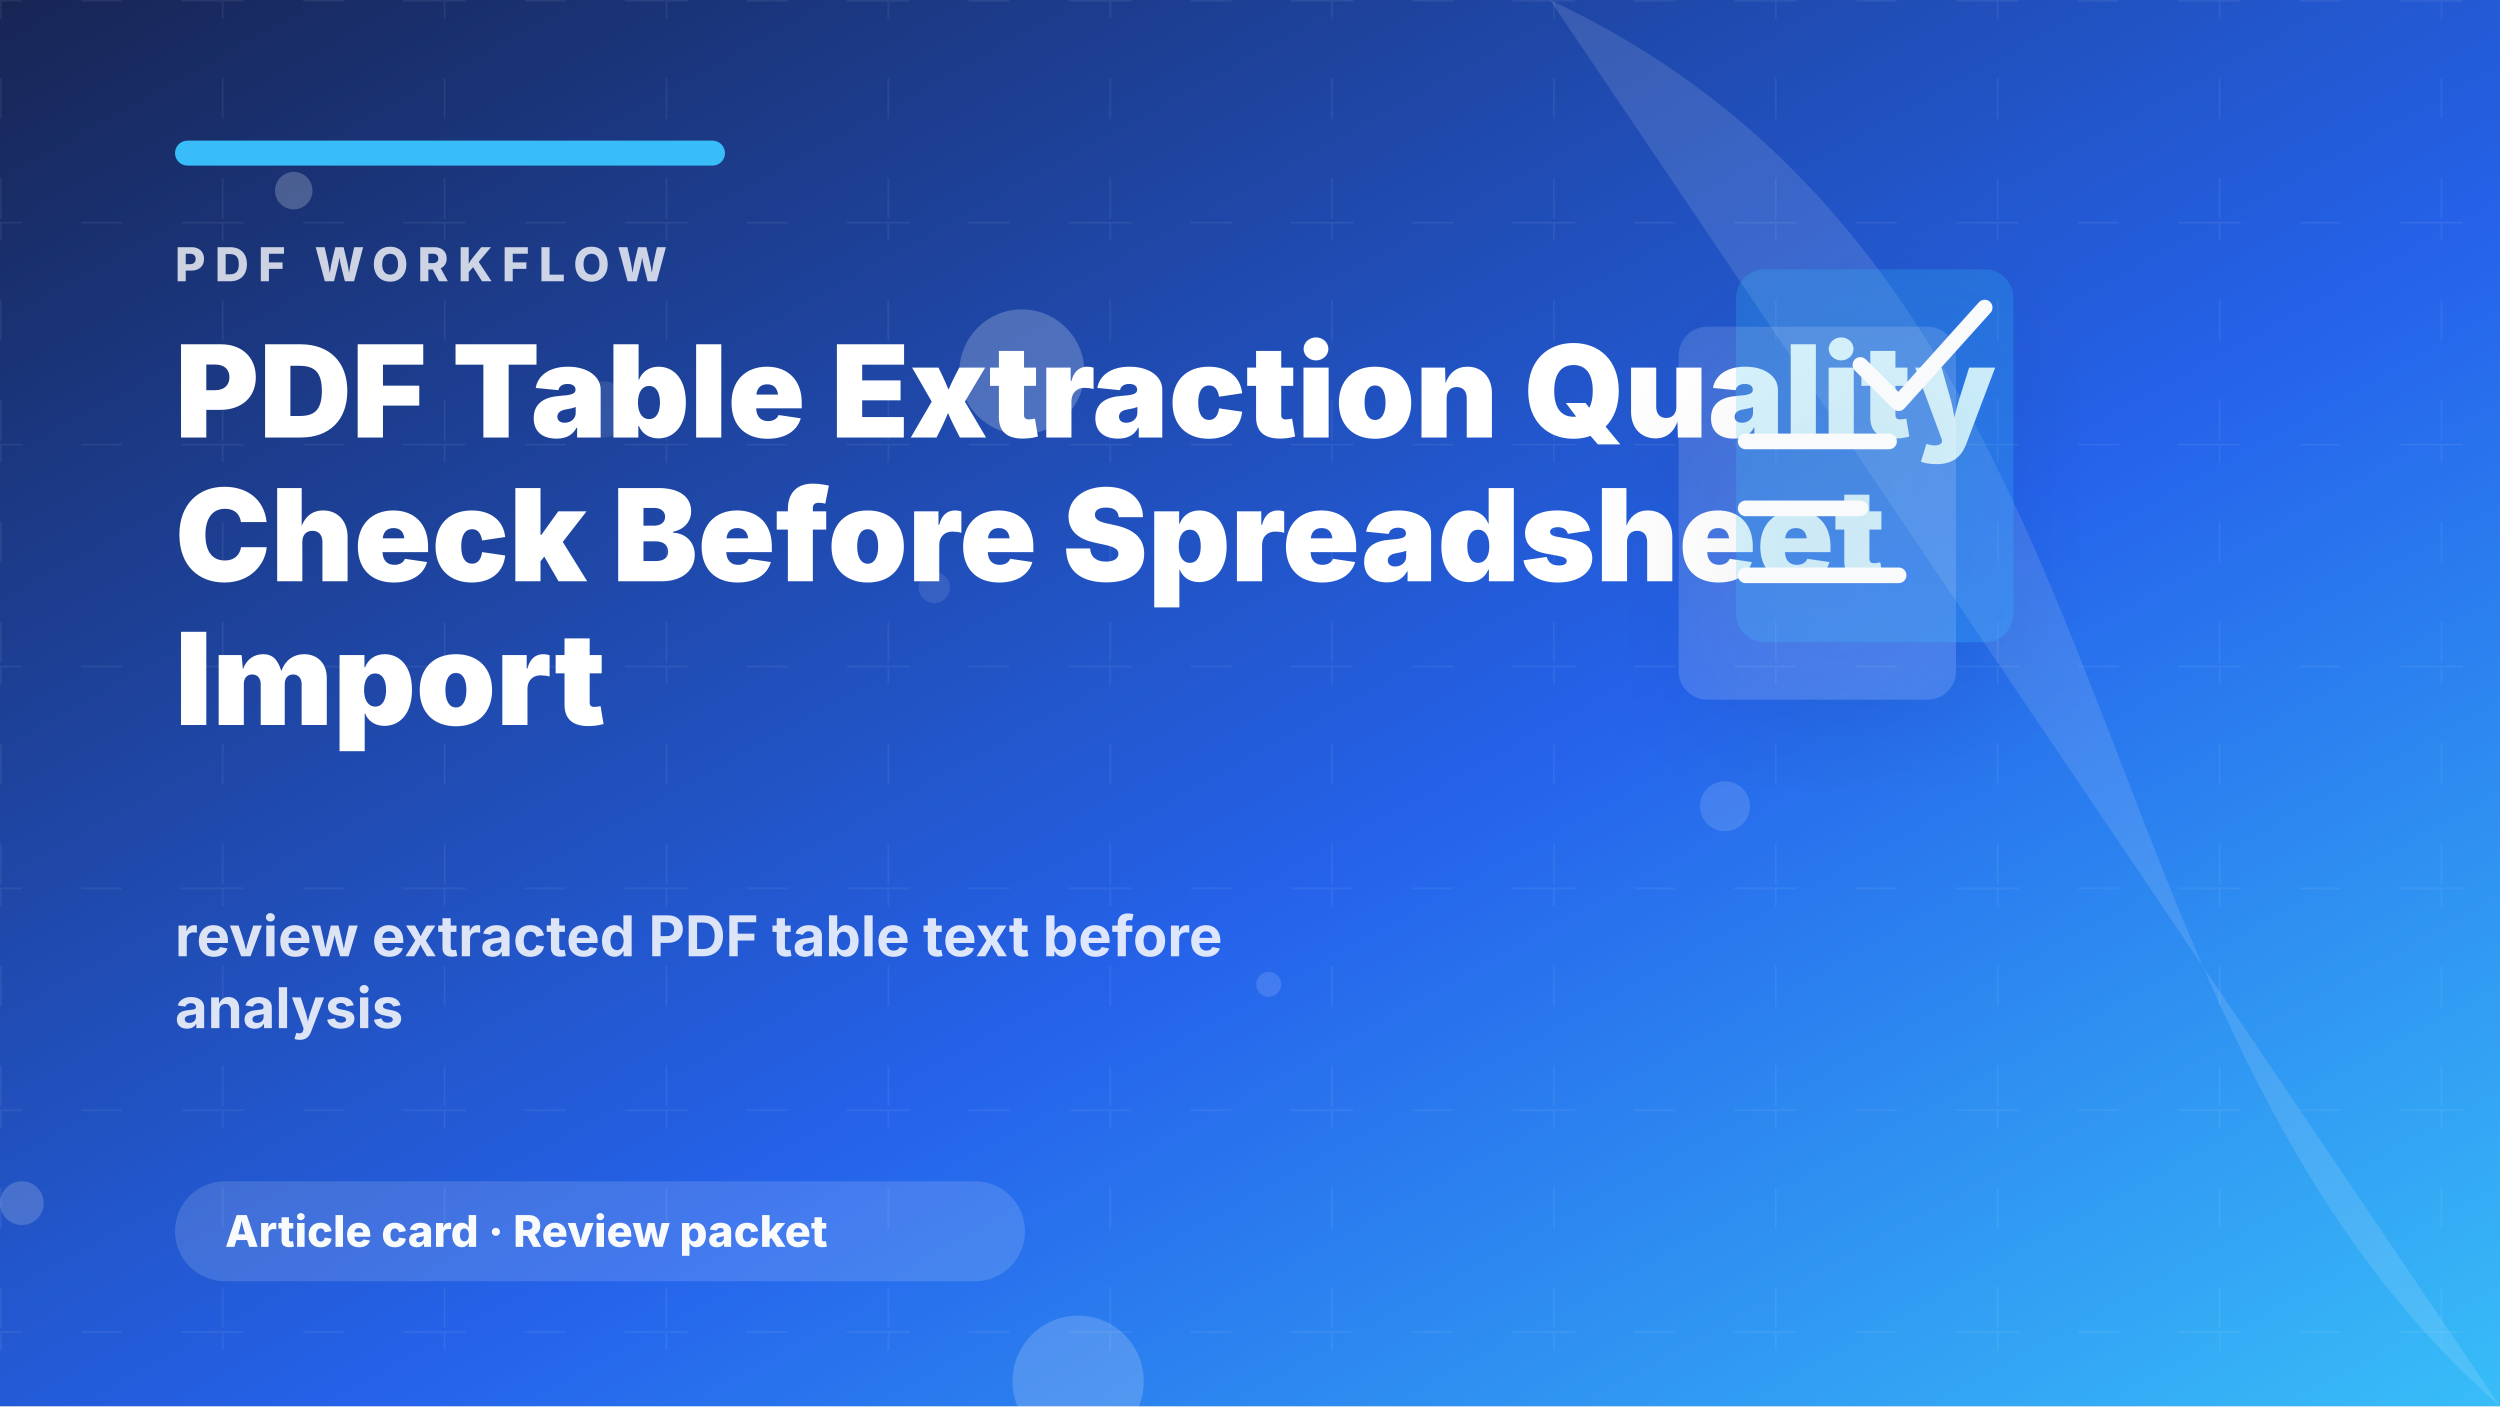
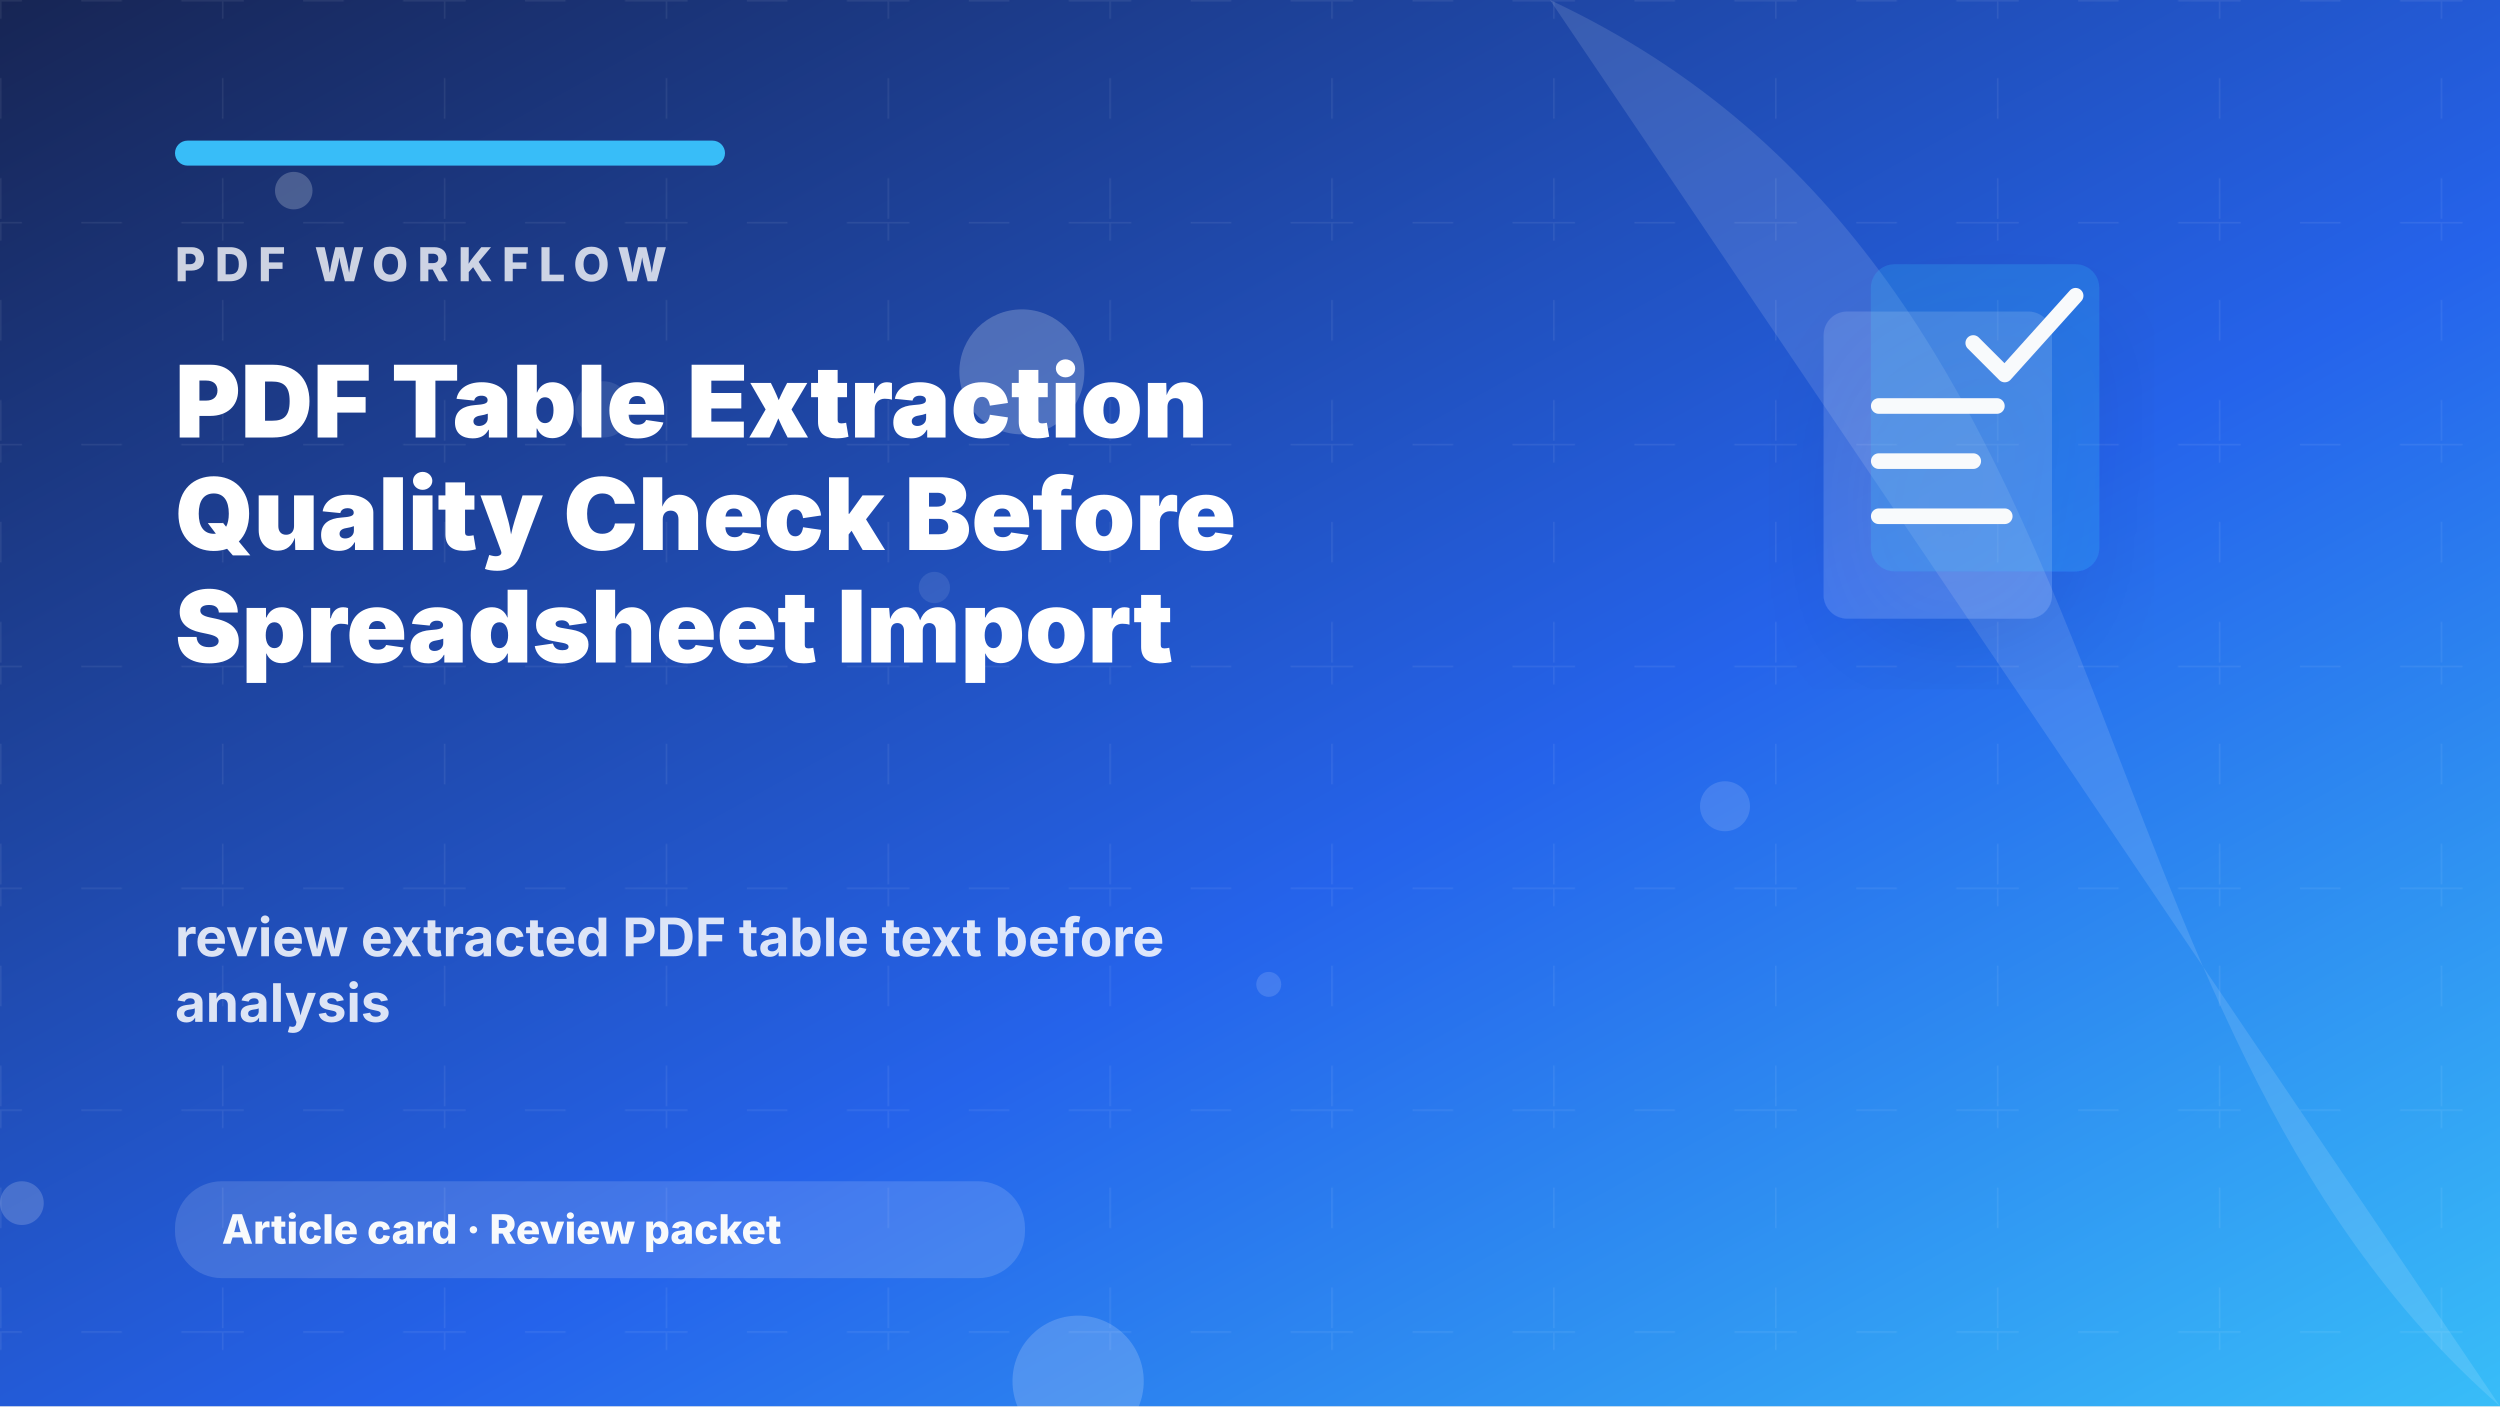
<svg xmlns="http://www.w3.org/2000/svg" width="800" height="450" viewBox="0 0 800 450" role="img" aria-label="PDF Table Extraction Quality Check Before Spreadsheet Import cover image">
  <defs>
    <linearGradient id="bg" x1="0" y1="0" x2="1" y2="1">
      <stop offset="0" stop-color="#172554" />
      <stop offset="0.58" stop-color="#2563eb" />
      <stop offset="1" stop-color="#38bdf8" />
    </linearGradient>
    <pattern id="grid" width="71" height="71" patternUnits="userSpaceOnUse">
      <path d="M71 0H0V71" fill="none" stroke="rgba(255,255,255,0.12)" stroke-width="1" stroke-dasharray="13 19" />
    </pattern>
    <filter id="softShadow" x="-20%" y="-20%" width="140%" height="140%">
      <feDropShadow dx="0" dy="18" stdDeviation="18" flood-color="#000" flood-opacity="0.24" />
    </filter>
  </defs>
  <rect width="800" height="450" fill="url(#bg)" />
  <rect width="800" height="450" fill="url(#grid)" opacity="0.58" />
  <circle cx="193" cy="131" r="9" fill="#f8fafc" opacity="0.1" />
  <circle cx="552" cy="258" r="8" fill="#f8fafc" opacity="0.14" />
  <circle cx="7" cy="385" r="7" fill="#f8fafc" opacity="0.18" />
  <circle cx="94" cy="61" r="6" fill="#f8fafc" opacity="0.22" />
  <circle cx="299" cy="188" r="5" fill="#f8fafc" opacity="0.1" />
  <circle cx="406" cy="315" r="4" fill="#f8fafc" opacity="0.14" />
  <circle cx="345" cy="442" r="21" fill="#f8fafc" opacity="0.18" />
  <circle cx="327" cy="119" r="20" fill="#f8fafc" opacity="0.22" />
  <path d="M496 0C688 90 656 324 800 450" fill="rgba(255,255,255,0.12)" />
  <rect x="56" y="45" width="176" height="8" rx="4" fill="#38bdf8" />
  <text x="56" y="90" fill="rgba(255,255,255,0.78)" font-family="Inter, Arial, sans-serif" font-size="15" font-weight="800" letter-spacing="3">PDF WORKFLOW</text>
-   <text x="56" y="140" fill="#fff" font-family="Inter, Arial, sans-serif" font-size="41" font-weight="850">PDF Table Extraction Quality</text>
-   <text x="56" y="186" fill="#fff" font-family="Inter, Arial, sans-serif" font-size="41" font-weight="850">Check Before Spreadsheet</text>
-   <text x="56" y="232" fill="#fff" font-family="Inter, Arial, sans-serif" font-size="41" font-weight="850">Import</text>
-   <text x="56" y="306" fill="rgba(255,255,255,0.84)" font-family="Inter, Arial, sans-serif" font-size="18" font-weight="650">review extracted PDF table text before</text>
-   <text x="56" y="329" fill="rgba(255,255,255,0.84)" font-family="Inter, Arial, sans-serif" font-size="18" font-weight="650">analysis</text>
+   <text x="56" y="140" fill="#fff" font-family="Inter, Arial, sans-serif" font-size="32" font-weight="850">PDF Table Extraction</text>
+   <text x="56" y="176" fill="#fff" font-family="Inter, Arial, sans-serif" font-size="32" font-weight="850">Quality Check Before</text>
+   <text x="56" y="212" fill="#fff" font-family="Inter, Arial, sans-serif" font-size="32" font-weight="850">Spreadsheet Import</text>
+   <text x="56" y="306" fill="rgba(255,255,255,0.84)" font-family="Inter, Arial, sans-serif" font-size="17" font-weight="650">review extracted PDF table text before</text>
+   <text x="56" y="327" fill="rgba(255,255,255,0.84)" font-family="Inter, Arial, sans-serif" font-size="17" font-weight="650">analysis</text>
  <g filter="url(#softShadow)">
-     <g transform="translate(528 77)">
-       <rect x="27.54" y="9.18" width="88.74" height="119.34" rx="9.18" fill="#38bdf8" opacity="0.22" />
-       <rect x="9.18" y="27.54" width="88.74" height="119.34" rx="9.18" fill="rgba(255,255,255,0.13)" />
-       <path d="M30.6 64.26h45.9M30.6 85.68h36.72M30.6 107.1h48.96M67.32 39.78l12.24 12.24 27.54-30.6" stroke="#f8fafc" stroke-width="5" stroke-linecap="round" stroke-linejoin="round" fill="none" />
+     <g transform="translate(576 77)">
+       <rect x="22.68" y="7.56" width="73.08" height="98.28" rx="7.56" fill="#38bdf8" opacity="0.22" />
+       <rect x="7.56" y="22.68" width="73.08" height="98.28" rx="7.56" fill="rgba(255,255,255,0.13)" />
+       <path d="M25.2 52.92h37.8M25.2 70.56h30.24M25.2 88.2h40.32M55.44 32.76l10.08 10.08 22.68-25.2" stroke="#f8fafc" stroke-width="5" stroke-linecap="round" stroke-linejoin="round" fill="none" />
    </g>
  </g>
  <g transform="translate(56 378)">
-     <rect width="272" height="32" rx="16" fill="rgba(255,255,255,0.14)" />
-     <text x="16" y="21" fill="#f8fafc" font-family="Inter, Arial, sans-serif" font-size="14" font-weight="800">Article card · Review packet</text>
+     <rect width="272" height="31" rx="15" fill="rgba(255,255,255,0.14)" />
+     <text x="15" y="20" fill="#f8fafc" font-family="Inter, Arial, sans-serif" font-size="13" font-weight="800">Article card · Review packet</text>
  </g>
</svg>
